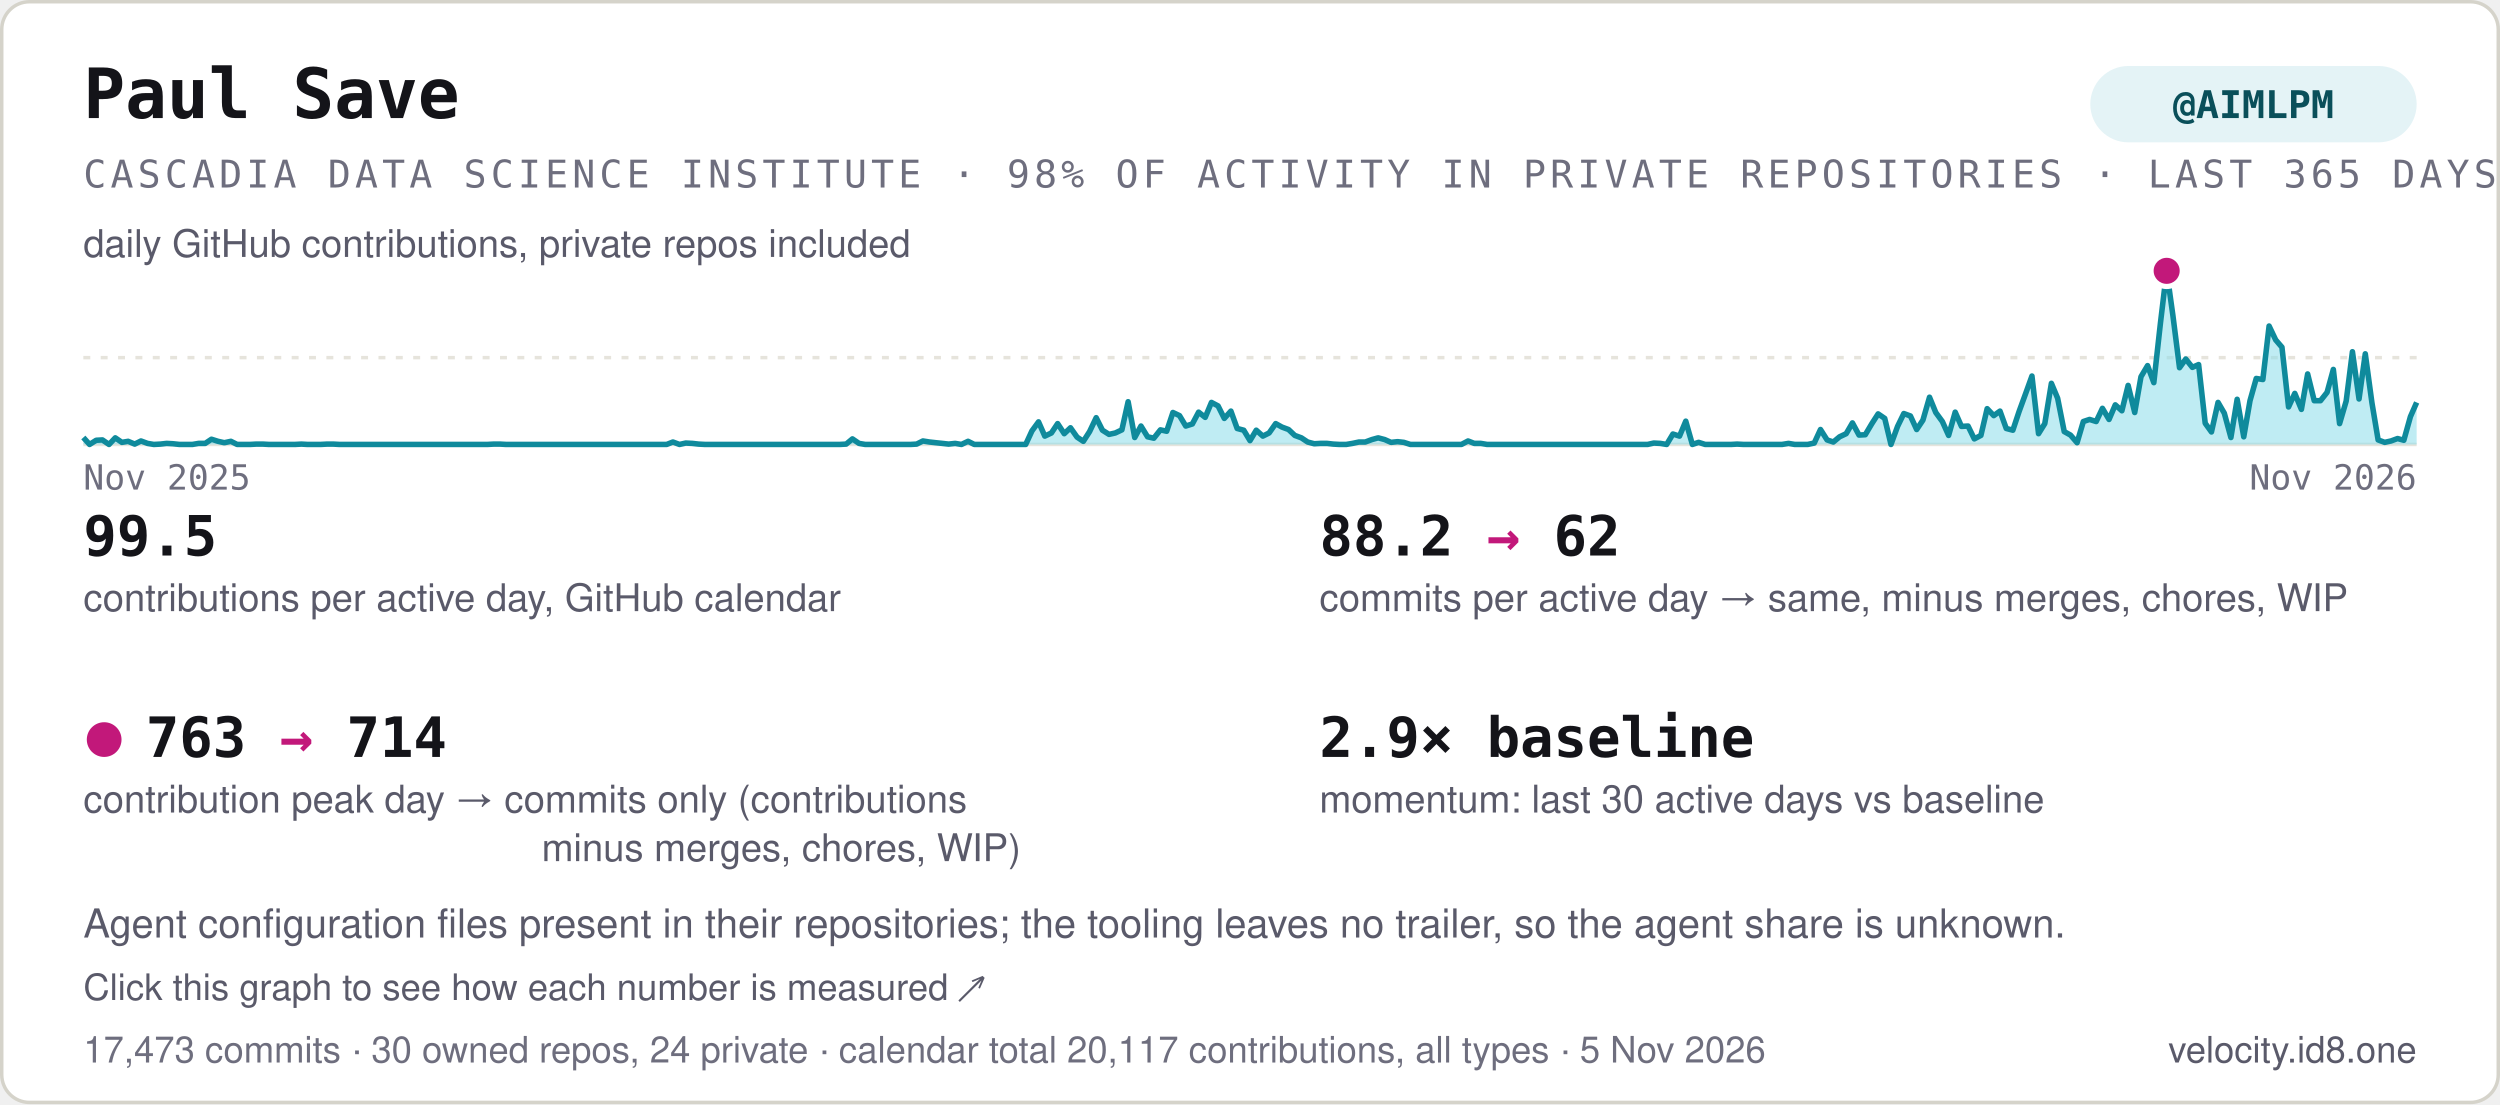
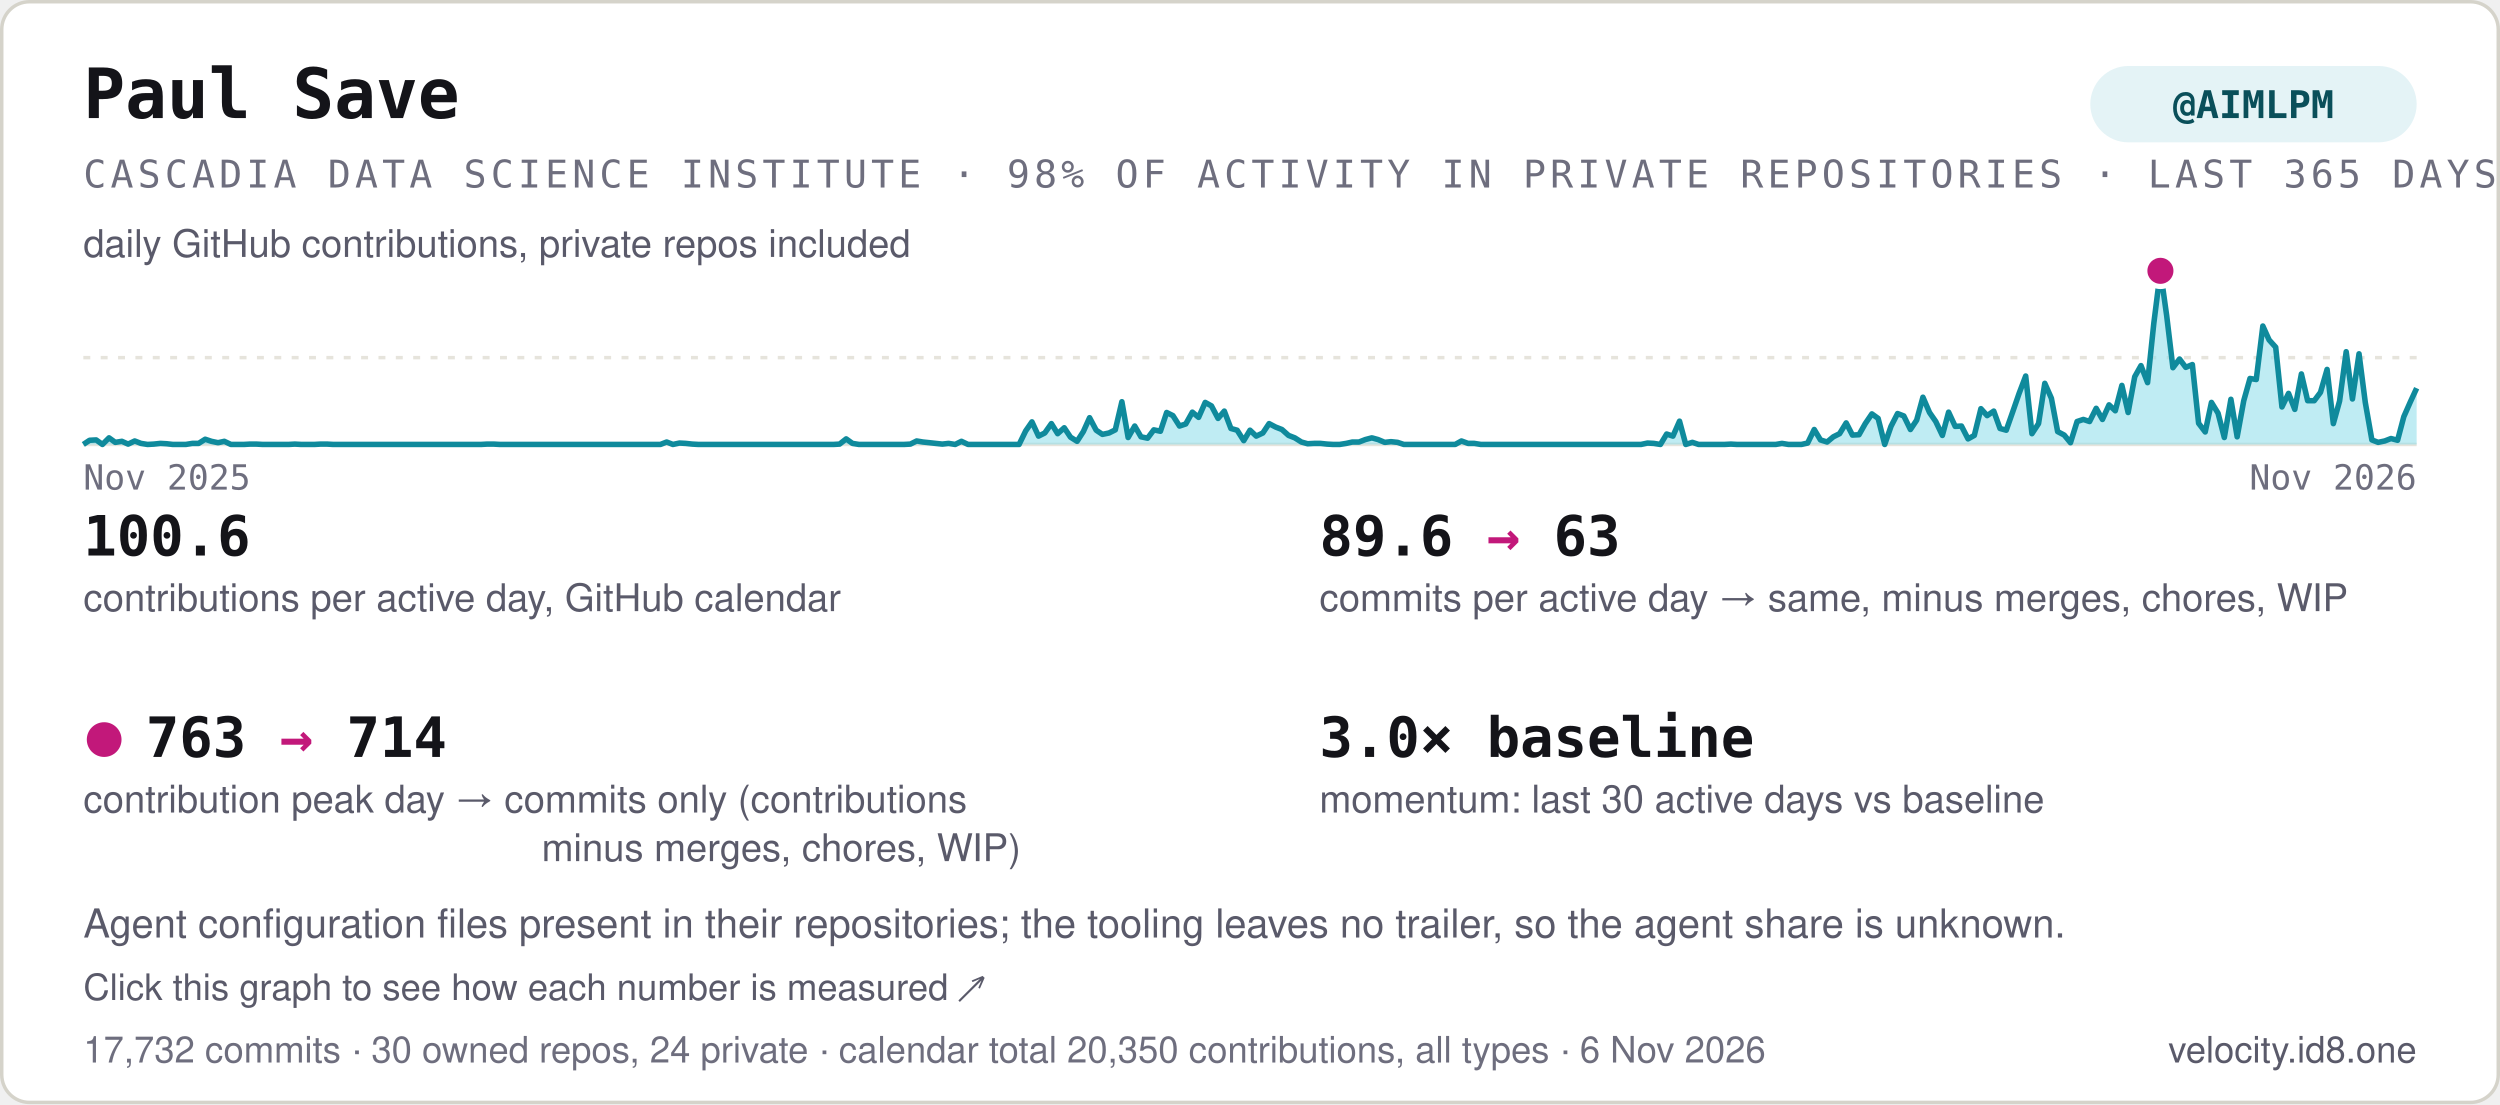
<svg xmlns="http://www.w3.org/2000/svg" width="720" height="318" viewBox="0 0 720 318" role="img" aria-label="Paul Save: Velocity Graph">
  <rect x="0.5" y="0.5" width="719" height="317" rx="8" fill="#FFFFFF" stroke="#D5D3CA" />
  <text x="24" y="34" font-family="Departure Mono, JetBrains Mono, ui-monospace, Menlo, monospace" font-size="20" font-weight="700" fill="#141419">Paul Save</text>
  <text x="24" y="54" font-family="Departure Mono, JetBrains Mono, ui-monospace, Menlo, monospace" font-size="11" letter-spacing="1.2" fill="#6E6E7E">CASCADIA DATA SCIENCE INSTITUTE · 98% OF ACTIVITY IN PRIVATE REPOSITORIES · LAST 365 DAYS</text>
  <rect x="602" y="19" width="94" height="22" rx="11" fill="#E4F3F6" />
  <text x="649" y="34" text-anchor="middle" font-family="Departure Mono, JetBrains Mono, ui-monospace, Menlo, monospace" font-size="11" font-weight="600" fill="#0A4F5A">@AIMLPM</text>
  <line x1="24" x2="696" y1="128" y2="128" stroke="#E6E4DC" />
  <line x1="24" x2="696" y1="103.0" y2="103.0" stroke="#E6E4DC" stroke-dasharray="2 3" />
-   <path d="M24.0,126.0 L25.8,128.0 L27.7,126.8 L29.5,126.7 L31.4,128.0 L33.2,126.1 L35.1,127.4 L36.9,127.1 L38.8,127.9 L40.6,127.0 L42.5,127.7 L44.3,128.0 L46.2,127.9 L48.0,127.7 L49.8,127.8 L51.7,128.0 L53.5,128.0 L55.4,128.0 L57.2,127.7 L59.1,127.7 L60.9,126.5 L62.8,127.1 L64.6,127.5 L66.5,127.1 L68.3,128.0 L70.2,128.0 L72.0,128.0 L73.8,127.9 L75.7,127.9 L77.5,128.0 L79.4,128.0 L81.2,128.0 L83.1,128.0 L84.9,128.0 L86.8,127.9 L88.6,128.0 L90.5,128.0 L92.3,128.0 L94.2,127.9 L96.0,127.9 L97.8,128.0 L99.7,128.0 L101.5,128.0 L103.4,128.0 L105.2,128.0 L107.1,128.0 L108.9,128.0 L110.8,128.0 L112.6,128.0 L114.5,128.0 L116.3,128.0 L118.2,128.0 L120.0,128.0 L121.8,128.0 L123.7,128.0 L125.5,128.0 L127.4,128.0 L129.2,128.0 L131.1,128.0 L132.9,128.0 L134.8,128.0 L136.6,128.0 L138.5,128.0 L140.3,128.0 L142.2,127.9 L144.0,127.9 L145.8,128.0 L147.7,128.0 L149.5,128.0 L151.4,128.0 L153.2,128.0 L155.1,128.0 L156.9,128.0 L158.8,128.0 L160.6,128.0 L162.5,128.0 L164.3,128.0 L166.2,128.0 L168.0,128.0 L169.8,128.0 L171.7,128.0 L173.5,128.0 L175.4,128.0 L177.2,128.0 L179.1,128.0 L180.9,128.0 L182.8,128.0 L184.6,128.0 L186.5,128.0 L188.3,128.0 L190.2,128.0 L192.0,128.0 L193.8,127.3 L195.7,128.0 L197.5,127.6 L199.4,127.7 L201.2,127.9 L203.1,128.0 L204.9,128.0 L206.8,128.0 L208.6,128.0 L210.5,128.0 L212.3,128.0 L214.2,128.0 L216.0,128.0 L217.8,128.0 L219.7,128.0 L221.5,128.0 L223.4,128.0 L225.2,128.0 L227.1,128.0 L228.9,128.0 L230.8,128.0 L232.6,128.0 L234.5,128.0 L236.3,128.0 L238.2,128.0 L240.0,128.0 L241.8,128.0 L243.7,127.9 L245.5,126.4 L247.4,127.7 L249.2,128.0 L251.1,128.0 L252.9,128.0 L254.8,128.0 L256.6,128.0 L258.5,128.0 L260.3,128.0 L262.2,128.0 L264.0,127.9 L265.8,127.0 L267.7,127.3 L269.5,127.5 L271.4,127.7 L273.2,127.9 L275.1,127.7 L276.9,128.0 L278.8,127.1 L280.6,128.0 L282.5,128.0 L284.3,128.0 L286.2,128.0 L288.0,128.0 L289.8,128.0 L291.7,128.0 L293.5,128.0 L295.4,128.0 L297.2,124.1 L299.1,121.5 L300.9,125.6 L302.8,124.7 L304.6,122.0 L306.5,124.9 L308.3,123.2 L310.2,125.9 L312.0,127.1 L313.8,124.3 L315.7,120.3 L317.5,123.9 L319.4,125.1 L321.2,124.7 L323.1,123.8 L324.9,115.7 L326.8,126.0 L328.6,122.7 L330.5,125.8 L332.3,126.2 L334.2,123.8 L336.0,124.2 L337.8,118.8 L339.7,119.7 L341.5,122.7 L343.4,122.1 L345.2,118.7 L347.1,120.2 L348.9,115.9 L350.8,116.9 L352.6,120.5 L354.5,118.4 L356.3,123.4 L358.2,123.9 L360.0,126.9 L361.8,123.9 L363.7,125.6 L365.5,124.7 L367.4,122.0 L369.2,123.0 L371.1,123.7 L372.9,125.4 L374.8,126.1 L376.6,127.3 L378.5,127.8 L380.3,127.7 L382.2,127.7 L384.0,127.9 L385.8,128.0 L387.7,128.0 L389.5,127.7 L391.4,127.3 L393.2,127.3 L395.1,126.6 L396.9,126.1 L398.8,126.6 L400.6,127.4 L402.5,127.2 L404.3,127.4 L406.2,128.0 L408.0,128.0 L409.8,128.0 L411.7,128.0 L413.5,128.0 L415.4,128.0 L417.2,128.0 L419.1,128.0 L420.9,128.0 L422.8,127.0 L424.6,127.7 L426.5,127.7 L428.3,128.0 L430.2,128.0 L432.0,128.0 L433.8,128.0 L435.7,128.0 L437.5,128.0 L439.4,128.0 L441.2,128.0 L443.1,128.0 L444.9,128.0 L446.8,128.0 L448.6,128.0 L450.5,128.0 L452.3,128.0 L454.2,128.0 L456.0,128.0 L457.8,128.0 L459.7,128.0 L461.5,128.0 L463.4,128.0 L465.2,128.0 L467.1,128.0 L468.9,128.0 L470.8,128.0 L472.6,128.0 L474.5,128.0 L476.3,127.6 L478.2,127.7 L480.0,128.0 L481.8,125.0 L483.7,125.6 L485.5,121.3 L487.4,128.0 L489.2,127.4 L491.1,128.0 L492.9,128.0 L494.8,128.0 L496.6,128.0 L498.5,128.0 L500.3,127.9 L502.2,128.0 L504.0,128.0 L505.8,128.0 L507.7,128.0 L509.5,128.0 L511.4,128.0 L513.2,128.0 L515.1,127.7 L516.9,128.0 L518.8,128.0 L520.6,128.0 L522.5,127.6 L524.3,123.7 L526.2,126.7 L528.0,127.3 L529.8,125.8 L531.7,124.9 L533.5,121.8 L535.4,125.3 L537.2,125.2 L539.1,122.0 L540.9,119.2 L542.8,120.5 L544.6,128.0 L546.5,122.8 L548.3,119.1 L550.2,119.8 L552.0,123.7 L553.8,121.0 L555.7,114.4 L557.5,118.8 L559.4,121.4 L561.2,125.4 L563.1,118.7 L564.9,122.8 L566.8,122.7 L568.6,126.4 L570.5,125.4 L572.3,117.7 L574.2,119.7 L576.0,118.4 L577.8,123.4 L579.7,123.9 L581.5,118.5 L583.4,113.3 L585.2,108.3 L587.1,124.9 L588.9,122.0 L590.8,110.4 L592.6,114.7 L594.5,124.3 L596.3,125.3 L598.2,127.5 L600.0,121.4 L601.8,120.8 L603.7,121.4 L605.5,117.6 L607.4,120.8 L609.2,116.6 L611.1,118.3 L612.9,111.0 L614.8,118.8 L616.6,108.5 L618.5,105.3 L620.3,110.2 L622.2,93.1 L624.0,78.0 L625.8,90.9 L627.7,105.9 L629.5,103.4 L631.4,105.8 L633.2,105.0 L635.1,121.9 L636.9,124.4 L638.8,115.9 L640.6,119.0 L642.5,126.0 L644.3,115.0 L646.2,125.8 L648.0,115.4 L649.8,109.0 L651.7,109.3 L653.5,93.9 L655.4,97.9 L657.2,100.0 L659.1,117.2 L660.9,113.3 L662.8,117.9 L664.6,107.7 L666.5,115.4 L668.3,115.4 L670.2,113.0 L672.0,106.4 L673.8,122.0 L675.7,115.5 L677.5,101.3 L679.4,114.9 L681.2,101.9 L683.1,115.9 L684.9,126.7 L686.8,127.4 L688.6,127.0 L690.5,126.3 L692.3,126.8 L694.2,120.0 L696.0,115.9 L696.0,128 L24,128 Z" fill="#8ADCE8" fill-opacity="0.55" />
-   <path d="M24.0,126.0 L25.8,128.0 L27.7,126.8 L29.5,126.7 L31.4,128.0 L33.2,126.1 L35.1,127.4 L36.9,127.1 L38.8,127.9 L40.6,127.0 L42.5,127.7 L44.3,128.0 L46.2,127.9 L48.0,127.7 L49.8,127.8 L51.7,128.0 L53.5,128.0 L55.4,128.0 L57.2,127.7 L59.1,127.7 L60.9,126.5 L62.8,127.1 L64.6,127.5 L66.5,127.1 L68.3,128.0 L70.2,128.0 L72.0,128.0 L73.8,127.9 L75.7,127.9 L77.5,128.0 L79.4,128.0 L81.2,128.0 L83.1,128.0 L84.9,128.0 L86.8,127.9 L88.6,128.0 L90.5,128.0 L92.3,128.0 L94.2,127.9 L96.0,127.9 L97.8,128.0 L99.7,128.0 L101.5,128.0 L103.4,128.0 L105.2,128.0 L107.1,128.0 L108.9,128.0 L110.8,128.0 L112.6,128.0 L114.5,128.0 L116.3,128.0 L118.2,128.0 L120.0,128.0 L121.8,128.0 L123.7,128.0 L125.5,128.0 L127.4,128.0 L129.2,128.0 L131.1,128.0 L132.9,128.0 L134.8,128.0 L136.6,128.0 L138.5,128.0 L140.3,128.0 L142.2,127.9 L144.0,127.9 L145.8,128.0 L147.7,128.0 L149.5,128.0 L151.4,128.0 L153.2,128.0 L155.1,128.0 L156.9,128.0 L158.8,128.0 L160.6,128.0 L162.5,128.0 L164.3,128.0 L166.2,128.0 L168.0,128.0 L169.8,128.0 L171.7,128.0 L173.5,128.0 L175.4,128.0 L177.2,128.0 L179.1,128.0 L180.9,128.0 L182.8,128.0 L184.6,128.0 L186.5,128.0 L188.3,128.0 L190.2,128.0 L192.0,128.0 L193.8,127.3 L195.7,128.0 L197.5,127.6 L199.4,127.7 L201.2,127.9 L203.1,128.0 L204.9,128.0 L206.8,128.0 L208.6,128.0 L210.5,128.0 L212.3,128.0 L214.2,128.0 L216.0,128.0 L217.8,128.0 L219.7,128.0 L221.5,128.0 L223.4,128.0 L225.2,128.0 L227.1,128.0 L228.9,128.0 L230.8,128.0 L232.6,128.0 L234.5,128.0 L236.3,128.0 L238.2,128.0 L240.0,128.0 L241.8,128.0 L243.7,127.9 L245.5,126.4 L247.4,127.7 L249.2,128.0 L251.1,128.0 L252.9,128.0 L254.8,128.0 L256.6,128.0 L258.5,128.0 L260.3,128.0 L262.2,128.0 L264.0,127.9 L265.8,127.0 L267.7,127.3 L269.5,127.5 L271.4,127.7 L273.2,127.9 L275.1,127.7 L276.9,128.0 L278.8,127.1 L280.6,128.0 L282.5,128.0 L284.3,128.0 L286.2,128.0 L288.0,128.0 L289.8,128.0 L291.7,128.0 L293.5,128.0 L295.4,128.0 L297.2,124.1 L299.1,121.5 L300.9,125.6 L302.8,124.7 L304.6,122.0 L306.5,124.9 L308.3,123.2 L310.2,125.9 L312.0,127.1 L313.8,124.3 L315.7,120.3 L317.5,123.9 L319.4,125.1 L321.2,124.7 L323.1,123.8 L324.9,115.7 L326.8,126.0 L328.6,122.7 L330.5,125.8 L332.3,126.2 L334.2,123.8 L336.0,124.2 L337.8,118.8 L339.7,119.7 L341.5,122.7 L343.4,122.1 L345.2,118.7 L347.1,120.2 L348.9,115.9 L350.8,116.9 L352.6,120.5 L354.5,118.4 L356.3,123.4 L358.2,123.9 L360.0,126.9 L361.8,123.9 L363.7,125.6 L365.5,124.7 L367.4,122.0 L369.2,123.0 L371.1,123.7 L372.9,125.4 L374.8,126.1 L376.6,127.3 L378.5,127.8 L380.3,127.7 L382.2,127.7 L384.0,127.9 L385.8,128.0 L387.7,128.0 L389.5,127.7 L391.4,127.3 L393.2,127.3 L395.1,126.6 L396.9,126.1 L398.8,126.6 L400.6,127.4 L402.5,127.2 L404.3,127.4 L406.2,128.0 L408.0,128.0 L409.8,128.0 L411.7,128.0 L413.5,128.0 L415.4,128.0 L417.2,128.0 L419.1,128.0 L420.9,128.0 L422.8,127.0 L424.6,127.7 L426.5,127.7 L428.3,128.0 L430.2,128.0 L432.0,128.0 L433.8,128.0 L435.7,128.0 L437.5,128.0 L439.4,128.0 L441.2,128.0 L443.1,128.0 L444.9,128.0 L446.8,128.0 L448.6,128.0 L450.5,128.0 L452.3,128.0 L454.2,128.0 L456.0,128.0 L457.8,128.0 L459.7,128.0 L461.5,128.0 L463.4,128.0 L465.2,128.0 L467.1,128.0 L468.9,128.0 L470.8,128.0 L472.6,128.0 L474.5,128.0 L476.3,127.6 L478.2,127.7 L480.0,128.0 L481.8,125.0 L483.7,125.6 L485.5,121.3 L487.4,128.0 L489.2,127.4 L491.1,128.0 L492.9,128.0 L494.8,128.0 L496.6,128.0 L498.5,128.0 L500.3,127.9 L502.2,128.0 L504.0,128.0 L505.8,128.0 L507.7,128.0 L509.5,128.0 L511.4,128.0 L513.2,128.0 L515.1,127.7 L516.9,128.0 L518.8,128.0 L520.6,128.0 L522.5,127.6 L524.3,123.7 L526.2,126.7 L528.0,127.3 L529.8,125.8 L531.7,124.9 L533.5,121.8 L535.4,125.3 L537.2,125.2 L539.1,122.0 L540.9,119.2 L542.8,120.5 L544.6,128.0 L546.5,122.8 L548.3,119.1 L550.2,119.8 L552.0,123.7 L553.8,121.0 L555.7,114.4 L557.5,118.8 L559.4,121.4 L561.2,125.4 L563.1,118.7 L564.9,122.8 L566.8,122.7 L568.6,126.4 L570.5,125.4 L572.3,117.7 L574.2,119.7 L576.0,118.4 L577.8,123.4 L579.7,123.9 L581.5,118.5 L583.4,113.3 L585.2,108.3 L587.1,124.9 L588.9,122.0 L590.8,110.4 L592.6,114.7 L594.5,124.3 L596.3,125.3 L598.2,127.5 L600.0,121.4 L601.8,120.8 L603.7,121.4 L605.5,117.6 L607.4,120.8 L609.2,116.6 L611.1,118.3 L612.9,111.0 L614.8,118.8 L616.6,108.5 L618.5,105.3 L620.3,110.2 L622.2,93.1 L624.0,78.0 L625.8,90.9 L627.7,105.9 L629.5,103.4 L631.4,105.8 L633.2,105.0 L635.1,121.9 L636.9,124.4 L638.8,115.9 L640.6,119.0 L642.5,126.0 L644.3,115.0 L646.2,125.8 L648.0,115.4 L649.8,109.0 L651.7,109.3 L653.5,93.9 L655.4,97.9 L657.2,100.0 L659.1,117.2 L660.9,113.3 L662.8,117.9 L664.6,107.7 L666.5,115.4 L668.3,115.4 L670.2,113.0 L672.0,106.4 L673.8,122.0 L675.7,115.5 L677.5,101.3 L679.4,114.9 L681.2,101.9 L683.1,115.9 L684.9,126.7 L686.8,127.4 L688.6,127.0 L690.5,126.3 L692.3,126.8 L694.2,120.0 L696.0,115.9" fill="none" stroke="#0F8A9C" stroke-width="1.6" stroke-linejoin="round" />
-   <circle cx="624.0" cy="78.0" r="4.5" fill="#C2187A" stroke="#FFFFFF" stroke-width="1.5" />
+   <path d="M24.0,128.0 L25.8,126.8 L27.7,126.7 L29.5,128.0 L31.4,126.1 L33.2,127.4 L35.1,127.1 L36.9,127.9 L38.8,127.0 L40.6,127.7 L42.5,128.0 L44.3,127.9 L46.2,127.7 L48.0,127.8 L49.8,128.0 L51.7,128.0 L53.5,128.0 L55.4,127.7 L57.2,127.7 L59.1,126.5 L60.9,127.1 L62.8,127.5 L64.6,127.1 L66.5,128.0 L68.3,128.0 L70.2,128.0 L72.0,127.9 L73.8,127.9 L75.7,128.0 L77.5,128.0 L79.4,128.0 L81.2,128.0 L83.1,128.0 L84.9,127.9 L86.8,128.0 L88.6,128.0 L90.5,128.0 L92.3,127.9 L94.2,127.9 L96.0,128.0 L97.8,128.0 L99.7,128.0 L101.5,128.0 L103.4,128.0 L105.2,128.0 L107.1,128.0 L108.9,128.0 L110.8,128.0 L112.6,128.0 L114.5,128.0 L116.3,128.0 L118.2,128.0 L120.0,128.0 L121.8,128.0 L123.7,128.0 L125.5,128.0 L127.4,128.0 L129.2,128.0 L131.1,128.0 L132.9,128.0 L134.8,128.0 L136.6,128.0 L138.5,128.0 L140.3,127.9 L142.2,127.9 L144.0,128.0 L145.8,128.0 L147.7,128.0 L149.5,128.0 L151.4,128.0 L153.2,128.0 L155.1,128.0 L156.9,128.0 L158.8,128.0 L160.6,128.0 L162.5,128.0 L164.3,128.0 L166.2,128.0 L168.0,128.0 L169.8,128.0 L171.7,128.0 L173.5,128.0 L175.4,128.0 L177.2,128.0 L179.1,128.0 L180.9,128.0 L182.8,128.0 L184.6,128.0 L186.5,128.0 L188.3,128.0 L190.2,128.0 L192.0,127.3 L193.8,128.0 L195.7,127.6 L197.5,127.7 L199.4,127.9 L201.2,128.0 L203.1,128.0 L204.9,128.0 L206.8,128.0 L208.6,128.0 L210.5,128.0 L212.3,128.0 L214.2,128.0 L216.0,128.0 L217.8,128.0 L219.7,128.0 L221.5,128.0 L223.4,128.0 L225.2,128.0 L227.1,128.0 L228.9,128.0 L230.8,128.0 L232.6,128.0 L234.5,128.0 L236.3,128.0 L238.2,128.0 L240.0,128.0 L241.8,127.9 L243.7,126.4 L245.5,127.7 L247.4,128.0 L249.2,128.0 L251.1,128.0 L252.9,128.0 L254.8,128.0 L256.6,128.0 L258.5,128.0 L260.3,128.0 L262.2,127.9 L264.0,127.0 L265.8,127.3 L267.7,127.5 L269.5,127.7 L271.4,127.9 L273.2,127.7 L275.1,128.0 L276.9,127.1 L278.8,128.0 L280.6,128.0 L282.5,128.0 L284.3,128.0 L286.2,128.0 L288.0,128.0 L289.8,128.0 L291.7,128.0 L293.5,128.0 L295.4,124.1 L297.2,121.5 L299.1,125.6 L300.9,124.7 L302.8,122.0 L304.6,124.9 L306.5,123.2 L308.3,125.9 L310.2,127.1 L312.0,124.3 L313.8,120.3 L315.7,123.9 L317.5,125.1 L319.4,124.7 L321.2,123.8 L323.1,115.7 L324.9,126.0 L326.8,122.7 L328.6,125.8 L330.5,126.2 L332.3,123.8 L334.2,124.2 L336.0,118.8 L337.8,119.7 L339.7,122.7 L341.5,122.1 L343.4,118.7 L345.2,120.2 L347.1,115.9 L348.9,116.9 L350.8,120.5 L352.6,118.4 L354.5,123.4 L356.3,123.9 L358.2,126.9 L360.0,123.9 L361.8,125.6 L363.7,124.7 L365.5,122.0 L367.4,123.0 L369.2,123.7 L371.1,125.4 L372.9,126.1 L374.8,127.3 L376.6,127.8 L378.5,127.7 L380.3,127.7 L382.2,127.9 L384.0,128.0 L385.8,128.0 L387.7,127.7 L389.5,127.3 L391.4,127.3 L393.2,126.6 L395.1,126.1 L396.9,126.6 L398.8,127.4 L400.6,127.2 L402.5,127.4 L404.3,128.0 L406.2,128.0 L408.0,128.0 L409.8,128.0 L411.7,128.0 L413.5,128.0 L415.4,128.0 L417.2,128.0 L419.1,128.0 L420.9,127.0 L422.8,127.7 L424.6,127.7 L426.5,128.0 L428.3,128.0 L430.2,128.0 L432.0,128.0 L433.8,128.0 L435.7,128.0 L437.5,128.0 L439.4,128.0 L441.2,128.0 L443.1,128.0 L444.9,128.0 L446.8,128.0 L448.6,128.0 L450.5,128.0 L452.3,128.0 L454.2,128.0 L456.0,128.0 L457.8,128.0 L459.7,128.0 L461.5,128.0 L463.4,128.0 L465.2,128.0 L467.1,128.0 L468.9,128.0 L470.8,128.0 L472.6,128.0 L474.5,127.6 L476.3,127.7 L478.2,128.0 L480.0,125.0 L481.8,125.6 L483.7,121.3 L485.5,128.0 L487.4,127.4 L489.2,128.0 L491.1,128.0 L492.9,128.0 L494.8,128.0 L496.6,128.0 L498.5,127.9 L500.3,128.0 L502.2,128.0 L504.0,128.0 L505.8,128.0 L507.7,128.0 L509.5,128.0 L511.4,128.0 L513.2,127.7 L515.1,128.0 L516.9,128.0 L518.8,128.0 L520.6,127.6 L522.5,123.7 L524.3,126.7 L526.2,127.3 L528.0,125.8 L529.8,124.9 L531.7,121.8 L533.5,125.3 L535.4,125.2 L537.2,122.0 L539.1,119.2 L540.9,120.5 L542.8,128.0 L544.6,122.8 L546.5,119.1 L548.3,119.8 L550.2,123.7 L552.0,121.0 L553.8,114.4 L555.7,118.8 L557.5,121.4 L559.4,125.4 L561.2,118.7 L563.1,122.8 L564.9,122.7 L566.8,126.4 L568.6,125.4 L570.5,117.7 L572.3,119.7 L574.2,118.4 L576.0,123.4 L577.8,123.9 L579.7,118.5 L581.5,113.3 L583.4,108.3 L585.2,124.9 L587.1,122.0 L588.9,110.4 L590.8,114.7 L592.6,124.3 L594.5,125.3 L596.3,127.5 L598.2,121.4 L600.0,120.8 L601.8,121.4 L603.7,117.6 L605.5,120.8 L607.4,116.6 L609.2,118.3 L611.1,111.0 L612.9,118.8 L614.8,108.5 L616.6,105.3 L618.5,110.2 L620.3,93.1 L622.2,78.0 L624.0,90.9 L625.8,105.9 L627.7,103.4 L629.5,105.8 L631.4,105.0 L633.2,121.9 L635.1,124.4 L636.9,115.9 L638.8,119.0 L640.6,126.0 L642.5,115.0 L644.3,125.8 L646.2,115.4 L648.0,109.0 L649.8,109.3 L651.7,93.9 L653.5,97.9 L655.4,100.0 L657.2,117.2 L659.1,113.3 L660.9,117.9 L662.8,107.7 L664.6,115.4 L666.5,115.4 L668.3,113.0 L670.2,106.4 L672.0,122.0 L673.8,115.5 L675.7,101.3 L677.5,114.9 L679.4,101.9 L681.2,115.9 L683.1,126.7 L684.9,127.4 L686.8,127.0 L688.6,126.3 L690.5,126.8 L692.3,120.0 L694.2,115.7 L696.0,111.8 L696.0,128 L24,128 Z" fill="#8ADCE8" fill-opacity="0.55" />
+   <path d="M24.0,128.0 L25.8,126.8 L27.7,126.7 L29.5,128.0 L31.4,126.1 L33.2,127.4 L35.1,127.1 L36.9,127.9 L38.8,127.0 L40.6,127.7 L42.5,128.0 L44.3,127.9 L46.2,127.7 L48.0,127.8 L49.8,128.0 L51.7,128.0 L53.5,128.0 L55.4,127.7 L57.2,127.7 L59.1,126.5 L60.9,127.1 L62.8,127.5 L64.6,127.1 L66.5,128.0 L68.3,128.0 L70.2,128.0 L72.0,127.9 L73.8,127.9 L75.7,128.0 L77.5,128.0 L79.4,128.0 L81.2,128.0 L83.1,128.0 L84.9,127.9 L86.8,128.0 L88.6,128.0 L90.5,128.0 L92.3,127.9 L94.2,127.9 L96.0,128.0 L97.8,128.0 L99.7,128.0 L101.5,128.0 L103.4,128.0 L105.2,128.0 L107.1,128.0 L108.9,128.0 L110.8,128.0 L112.6,128.0 L114.5,128.0 L116.3,128.0 L118.2,128.0 L120.0,128.0 L121.8,128.0 L123.7,128.0 L125.5,128.0 L127.4,128.0 L129.2,128.0 L131.1,128.0 L132.9,128.0 L134.8,128.0 L136.6,128.0 L138.5,128.0 L140.3,127.9 L142.2,127.9 L144.0,128.0 L145.8,128.0 L147.7,128.0 L149.5,128.0 L151.4,128.0 L153.2,128.0 L155.1,128.0 L156.9,128.0 L158.8,128.0 L160.6,128.0 L162.5,128.0 L164.3,128.0 L166.2,128.0 L168.0,128.0 L169.8,128.0 L171.7,128.0 L173.5,128.0 L175.4,128.0 L177.2,128.0 L179.1,128.0 L180.9,128.0 L182.8,128.0 L184.6,128.0 L186.5,128.0 L188.3,128.0 L190.2,128.0 L192.0,127.3 L193.8,128.0 L195.7,127.6 L197.5,127.7 L199.4,127.9 L201.2,128.0 L203.1,128.0 L204.9,128.0 L206.8,128.0 L208.6,128.0 L210.5,128.0 L212.3,128.0 L214.2,128.0 L216.0,128.0 L217.8,128.0 L219.7,128.0 L221.5,128.0 L223.4,128.0 L225.2,128.0 L227.1,128.0 L228.9,128.0 L230.8,128.0 L232.6,128.0 L234.5,128.0 L236.3,128.0 L238.2,128.0 L240.0,128.0 L241.8,127.9 L243.7,126.4 L245.5,127.7 L247.4,128.0 L249.2,128.0 L251.1,128.0 L252.9,128.0 L254.8,128.0 L256.6,128.0 L258.5,128.0 L260.3,128.0 L262.2,127.9 L264.0,127.0 L265.8,127.3 L267.7,127.5 L269.5,127.7 L271.4,127.9 L273.2,127.7 L275.1,128.0 L276.9,127.1 L278.8,128.0 L280.6,128.0 L282.5,128.0 L284.3,128.0 L286.2,128.0 L288.0,128.0 L289.8,128.0 L291.7,128.0 L293.5,128.0 L295.4,124.1 L297.2,121.5 L299.1,125.6 L300.9,124.7 L302.8,122.0 L304.6,124.9 L306.5,123.2 L308.3,125.9 L310.2,127.1 L312.0,124.3 L313.8,120.3 L315.7,123.9 L317.5,125.1 L319.4,124.7 L321.2,123.8 L323.1,115.7 L324.9,126.0 L326.8,122.7 L328.6,125.8 L330.5,126.2 L332.3,123.8 L334.2,124.2 L336.0,118.8 L337.8,119.7 L339.7,122.7 L341.5,122.1 L343.4,118.7 L345.2,120.2 L347.1,115.9 L348.9,116.9 L350.8,120.5 L352.6,118.4 L354.5,123.4 L356.3,123.9 L358.2,126.9 L360.0,123.9 L361.8,125.6 L363.7,124.7 L365.5,122.0 L367.4,123.0 L369.2,123.7 L371.1,125.4 L372.9,126.1 L374.8,127.3 L376.6,127.8 L378.5,127.7 L380.3,127.7 L382.2,127.9 L384.0,128.0 L385.8,128.0 L387.7,127.7 L389.5,127.3 L391.4,127.3 L393.2,126.6 L395.1,126.1 L396.9,126.6 L398.8,127.4 L400.6,127.2 L402.5,127.4 L404.3,128.0 L406.2,128.0 L408.0,128.0 L409.8,128.0 L411.7,128.0 L413.5,128.0 L415.4,128.0 L417.2,128.0 L419.1,128.0 L420.9,127.0 L422.8,127.7 L424.6,127.7 L426.5,128.0 L428.3,128.0 L430.2,128.0 L432.0,128.0 L433.8,128.0 L435.7,128.0 L437.5,128.0 L439.4,128.0 L441.2,128.0 L443.1,128.0 L444.9,128.0 L446.8,128.0 L448.6,128.0 L450.5,128.0 L452.3,128.0 L454.2,128.0 L456.0,128.0 L457.8,128.0 L459.7,128.0 L461.5,128.0 L463.4,128.0 L465.2,128.0 L467.1,128.0 L468.9,128.0 L470.8,128.0 L472.6,128.0 L474.5,127.6 L476.3,127.7 L478.2,128.0 L480.0,125.0 L481.8,125.6 L483.7,121.3 L485.5,128.0 L487.4,127.4 L489.2,128.0 L491.1,128.0 L492.9,128.0 L494.8,128.0 L496.6,128.0 L498.5,127.9 L500.3,128.0 L502.2,128.0 L504.0,128.0 L505.8,128.0 L507.7,128.0 L509.5,128.0 L511.4,128.0 L513.2,127.7 L515.1,128.0 L516.9,128.0 L518.8,128.0 L520.6,127.6 L522.5,123.7 L524.3,126.7 L526.2,127.3 L528.0,125.8 L529.8,124.9 L531.7,121.8 L533.5,125.3 L535.4,125.2 L537.2,122.0 L539.1,119.2 L540.9,120.5 L542.8,128.0 L544.6,122.8 L546.5,119.1 L548.3,119.8 L550.2,123.7 L552.0,121.0 L553.8,114.4 L555.7,118.8 L557.5,121.4 L559.4,125.4 L561.2,118.7 L563.1,122.8 L564.9,122.7 L566.8,126.4 L568.6,125.4 L570.5,117.7 L572.3,119.7 L574.2,118.4 L576.0,123.4 L577.8,123.9 L579.7,118.5 L581.5,113.3 L583.4,108.3 L585.2,124.9 L587.1,122.0 L588.9,110.4 L590.8,114.7 L592.6,124.3 L594.5,125.3 L596.3,127.5 L598.2,121.4 L600.0,120.8 L601.8,121.4 L603.7,117.6 L605.5,120.8 L607.4,116.6 L609.2,118.3 L611.1,111.0 L612.9,118.8 L614.8,108.5 L616.6,105.3 L618.5,110.2 L620.3,93.1 L622.2,78.0 L624.0,90.9 L625.8,105.9 L627.7,103.4 L629.5,105.8 L631.4,105.0 L633.2,121.9 L635.1,124.4 L636.9,115.9 L638.8,119.0 L640.6,126.0 L642.5,115.0 L644.3,125.8 L646.2,115.4 L648.0,109.0 L649.8,109.3 L651.7,93.9 L653.5,97.9 L655.4,100.0 L657.2,117.2 L659.1,113.3 L660.9,117.9 L662.8,107.7 L664.6,115.4 L666.5,115.4 L668.3,113.0 L670.2,106.4 L672.0,122.0 L673.8,115.5 L675.7,101.3 L677.5,114.9 L679.4,101.9 L681.2,115.9 L683.1,126.7 L684.9,127.4 L686.8,127.0 L688.6,126.3 L690.5,126.8 L692.3,120.0 L694.2,115.7 L696.0,111.8" fill="none" stroke="#0F8A9C" stroke-width="1.6" stroke-linejoin="round" />
+   <circle cx="622.2" cy="78.0" r="4.5" fill="#C2187A" stroke="#FFFFFF" stroke-width="1.5" />
  <text x="24" y="141" font-family="Departure Mono, JetBrains Mono, ui-monospace, Menlo, monospace" font-size="10" fill="#6E6E7E">Nov 2025</text>
  <text x="696" y="141" text-anchor="end" font-family="Departure Mono, JetBrains Mono, ui-monospace, Menlo, monospace" font-size="10" fill="#6E6E7E">Nov 2026</text>
  <text x="24" y="74" font-family="-apple-system, BlinkMacSystemFont, 'Segoe UI', Helvetica, Arial, sans-serif" font-size="11" fill="#5A5A6A">daily GitHub contributions, private repos included</text>
-   <text x="24" y="160" font-family="Departure Mono, JetBrains Mono, ui-monospace, Menlo, monospace" font-size="16" font-weight="600" fill="#141419">99.5</text>
+   <text x="24" y="160" font-family="Departure Mono, JetBrains Mono, ui-monospace, Menlo, monospace" font-size="16" font-weight="600" fill="#141419">100.6</text>
  <text x="24" y="176" font-family="-apple-system, BlinkMacSystemFont, 'Segoe UI', Helvetica, Arial, sans-serif" font-size="11" fill="#5A5A6A">contributions per active day, GitHub calendar</text>
-   <text x="380" y="160" font-family="Departure Mono, JetBrains Mono, ui-monospace, Menlo, monospace" font-size="16" font-weight="600" fill="#141419">88.2 <tspan fill="#C2187A">→</tspan> 62</text>
+   <text x="380" y="160" font-family="Departure Mono, JetBrains Mono, ui-monospace, Menlo, monospace" font-size="16" font-weight="600" fill="#141419">89.6 <tspan fill="#C2187A">→</tspan> 63</text>
  <text x="380" y="176" font-family="-apple-system, BlinkMacSystemFont, 'Segoe UI', Helvetica, Arial, sans-serif" font-size="11" fill="#5A5A6A">commits per active day → same, minus merges, chores, WIP</text>
  <circle cx="30" cy="213" r="5" fill="#C2187A" />
  <text x="42" y="218" font-family="Departure Mono, JetBrains Mono, ui-monospace, Menlo, monospace" font-size="16" font-weight="600" fill="#141419">763 <tspan fill="#C2187A">→</tspan> 714</text>
  <text x="24" y="234" font-family="-apple-system, BlinkMacSystemFont, 'Segoe UI', Helvetica, Arial, sans-serif" font-size="11" fill="#5A5A6A">contribution peak day → commits only (contributions</text>
  <text x="156" y="248" font-family="-apple-system, BlinkMacSystemFont, 'Segoe UI', Helvetica, Arial, sans-serif" font-size="11" fill="#5A5A6A">minus merges, chores, WIP)</text>
-   <text x="380" y="218" font-family="Departure Mono, JetBrains Mono, ui-monospace, Menlo, monospace" font-size="16" font-weight="600" fill="#141419">2.9× baseline</text>
+   <text x="380" y="218" font-family="Departure Mono, JetBrains Mono, ui-monospace, Menlo, monospace" font-size="16" font-weight="600" fill="#141419">3.0× baseline</text>
  <text x="380" y="234" font-family="-apple-system, BlinkMacSystemFont, 'Segoe UI', Helvetica, Arial, sans-serif" font-size="11" fill="#5A5A6A">momentum: last 30 active days vs baseline</text>
  <text x="24" y="270" font-family="-apple-system, BlinkMacSystemFont, 'Segoe UI', Helvetica, Arial, sans-serif" font-size="11.5" fill="#5A5A6A">Agent configuration files present in their repositories; the tooling leaves no trailer, so the agent share is unknown.</text>
  <text x="24" y="288" font-family="-apple-system, BlinkMacSystemFont, 'Segoe UI', Helvetica, Arial, sans-serif" font-size="10.5" fill="#5A5A6A">Click this graph to see how each number is measured ↗</text>
-   <text x="24" y="306" font-family="-apple-system, BlinkMacSystemFont, 'Segoe UI', Helvetica, Arial, sans-serif" font-size="10.5" fill="#6E6E7E">17,473 commits · 30 owned repos, 24 private · calendar total 20,117 contributions, all types · 5 Nov 2026</text>
+   <text x="24" y="306" font-family="-apple-system, BlinkMacSystemFont, 'Segoe UI', Helvetica, Arial, sans-serif" font-size="10.5" fill="#6E6E7E">17,732 commits · 30 owned repos, 24 private · calendar total 20,350 contributions, all types · 6 Nov 2026</text>
  <text x="696" y="306" text-anchor="end" font-family="-apple-system, BlinkMacSystemFont, 'Segoe UI', Helvetica, Arial, sans-serif" font-size="10.5" fill="#5A5A6A">velocity.id8.one</text>
</svg>
